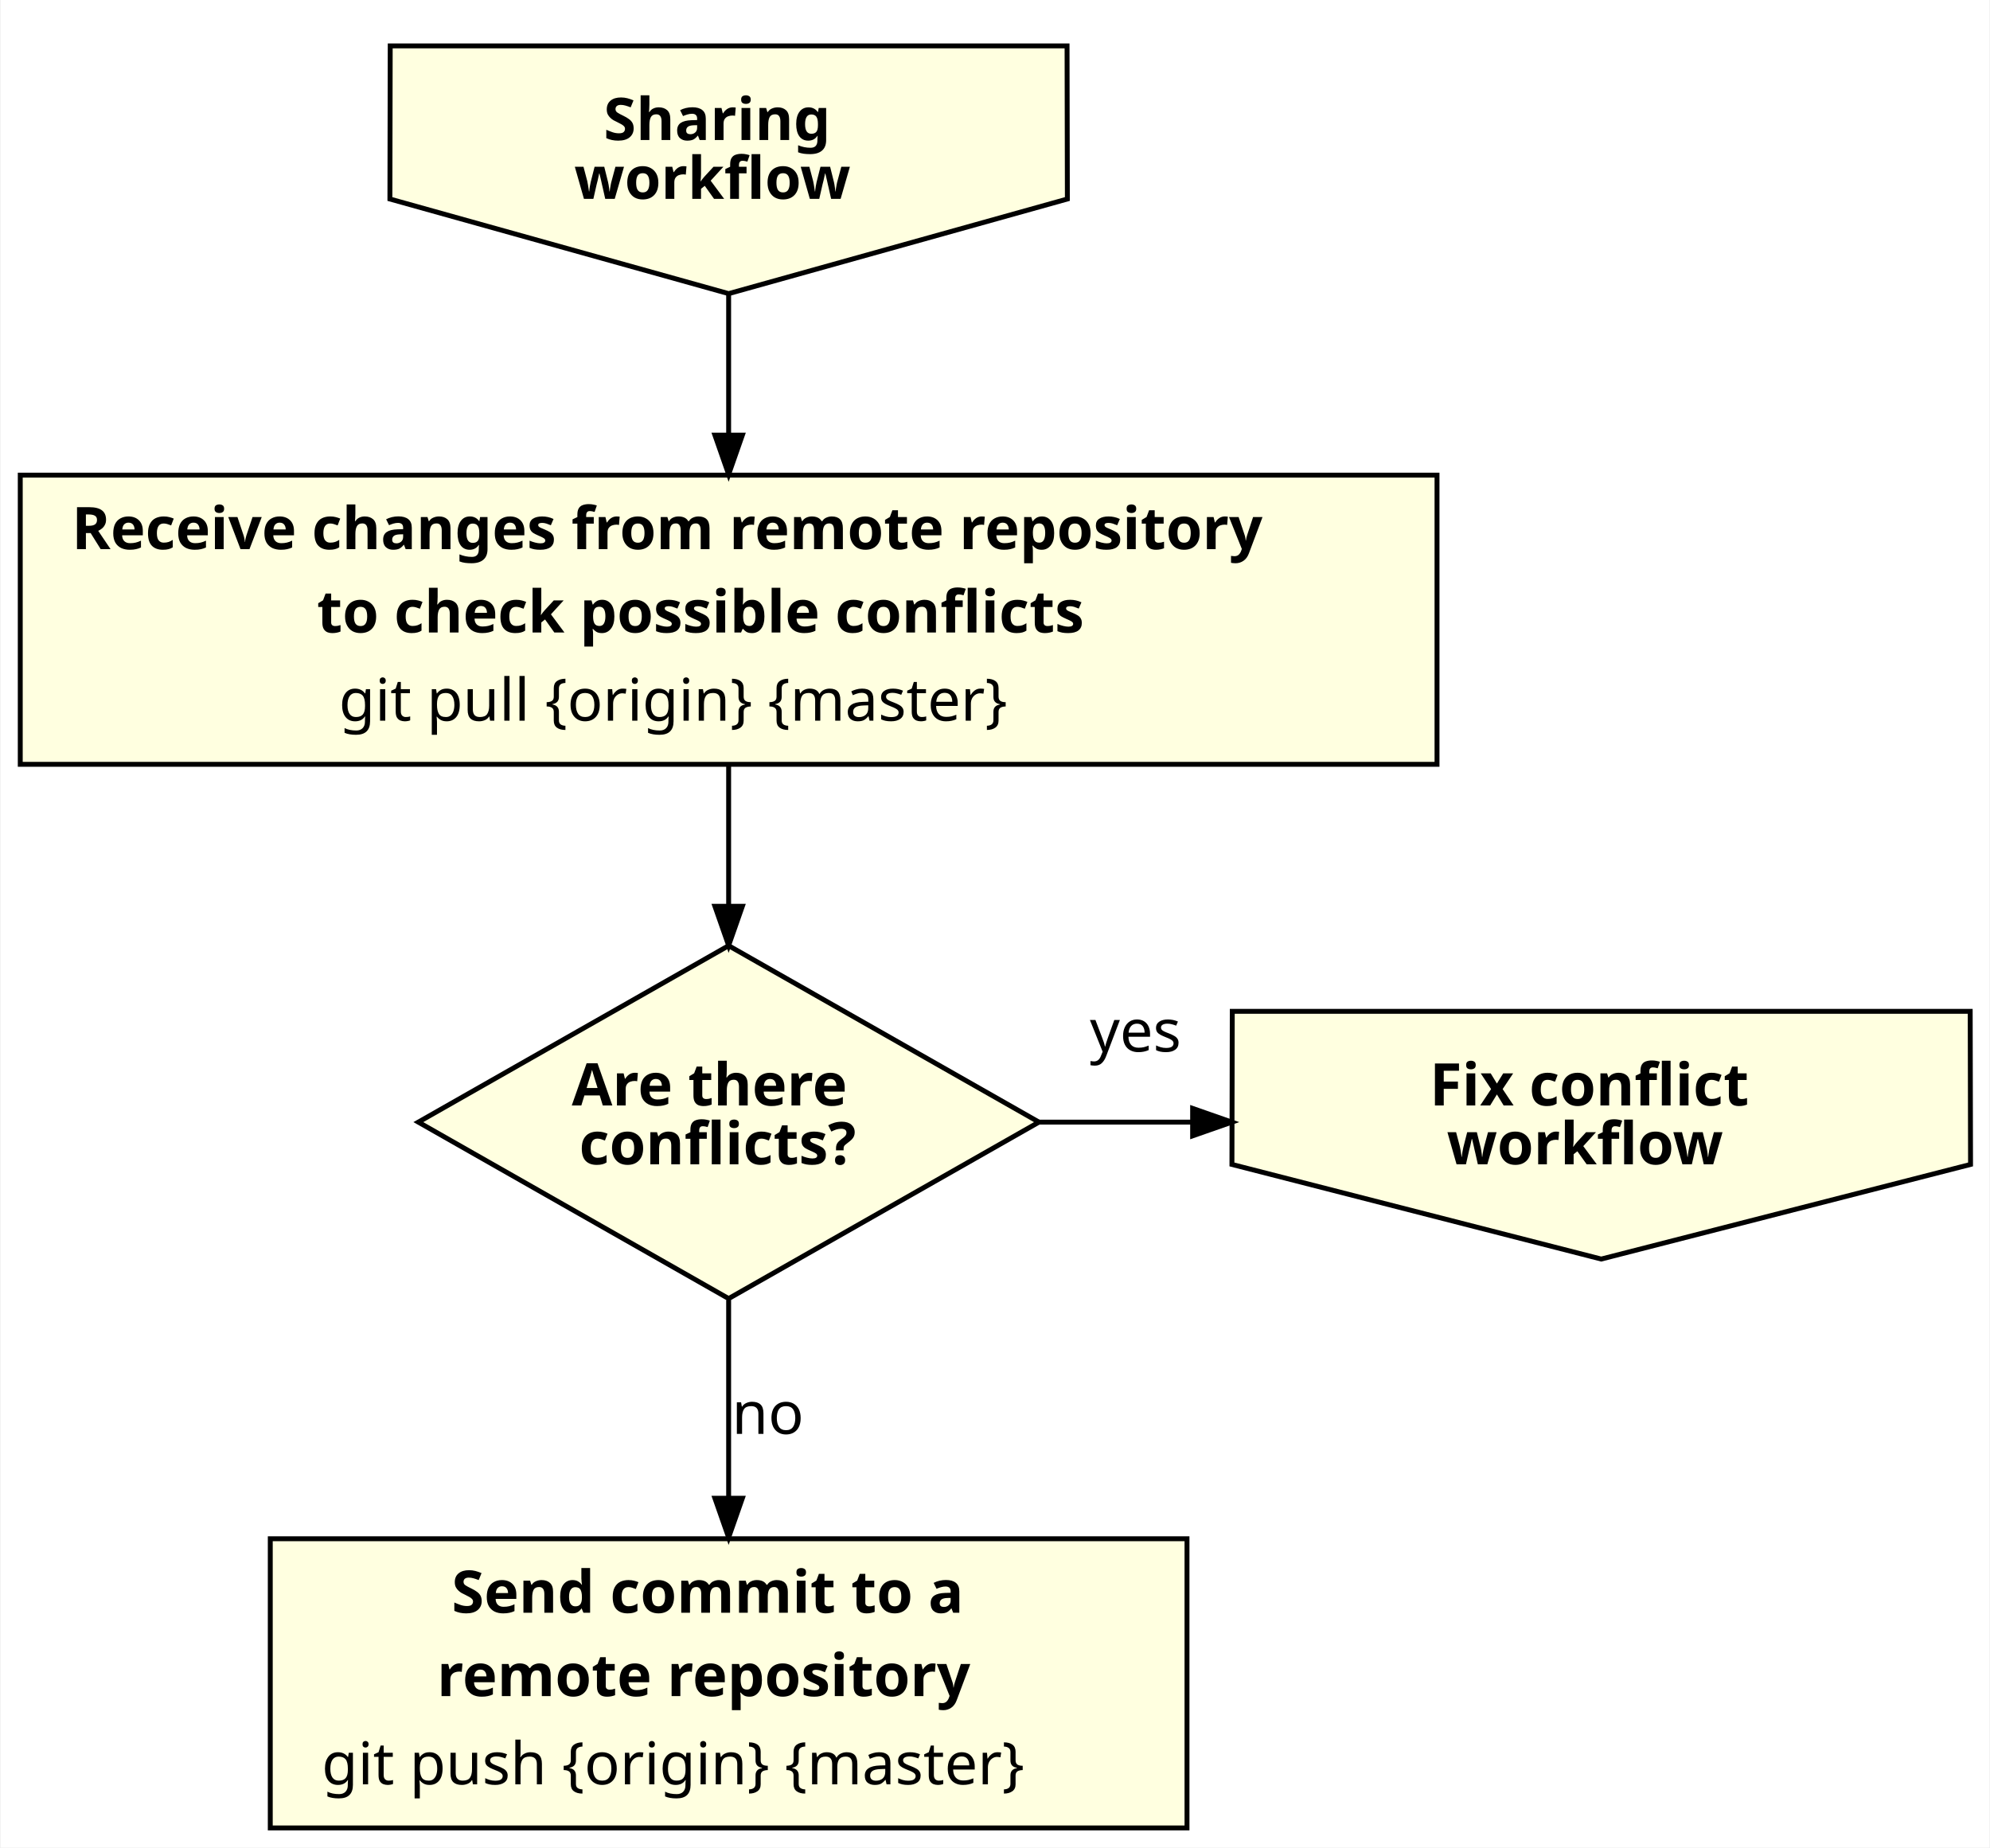
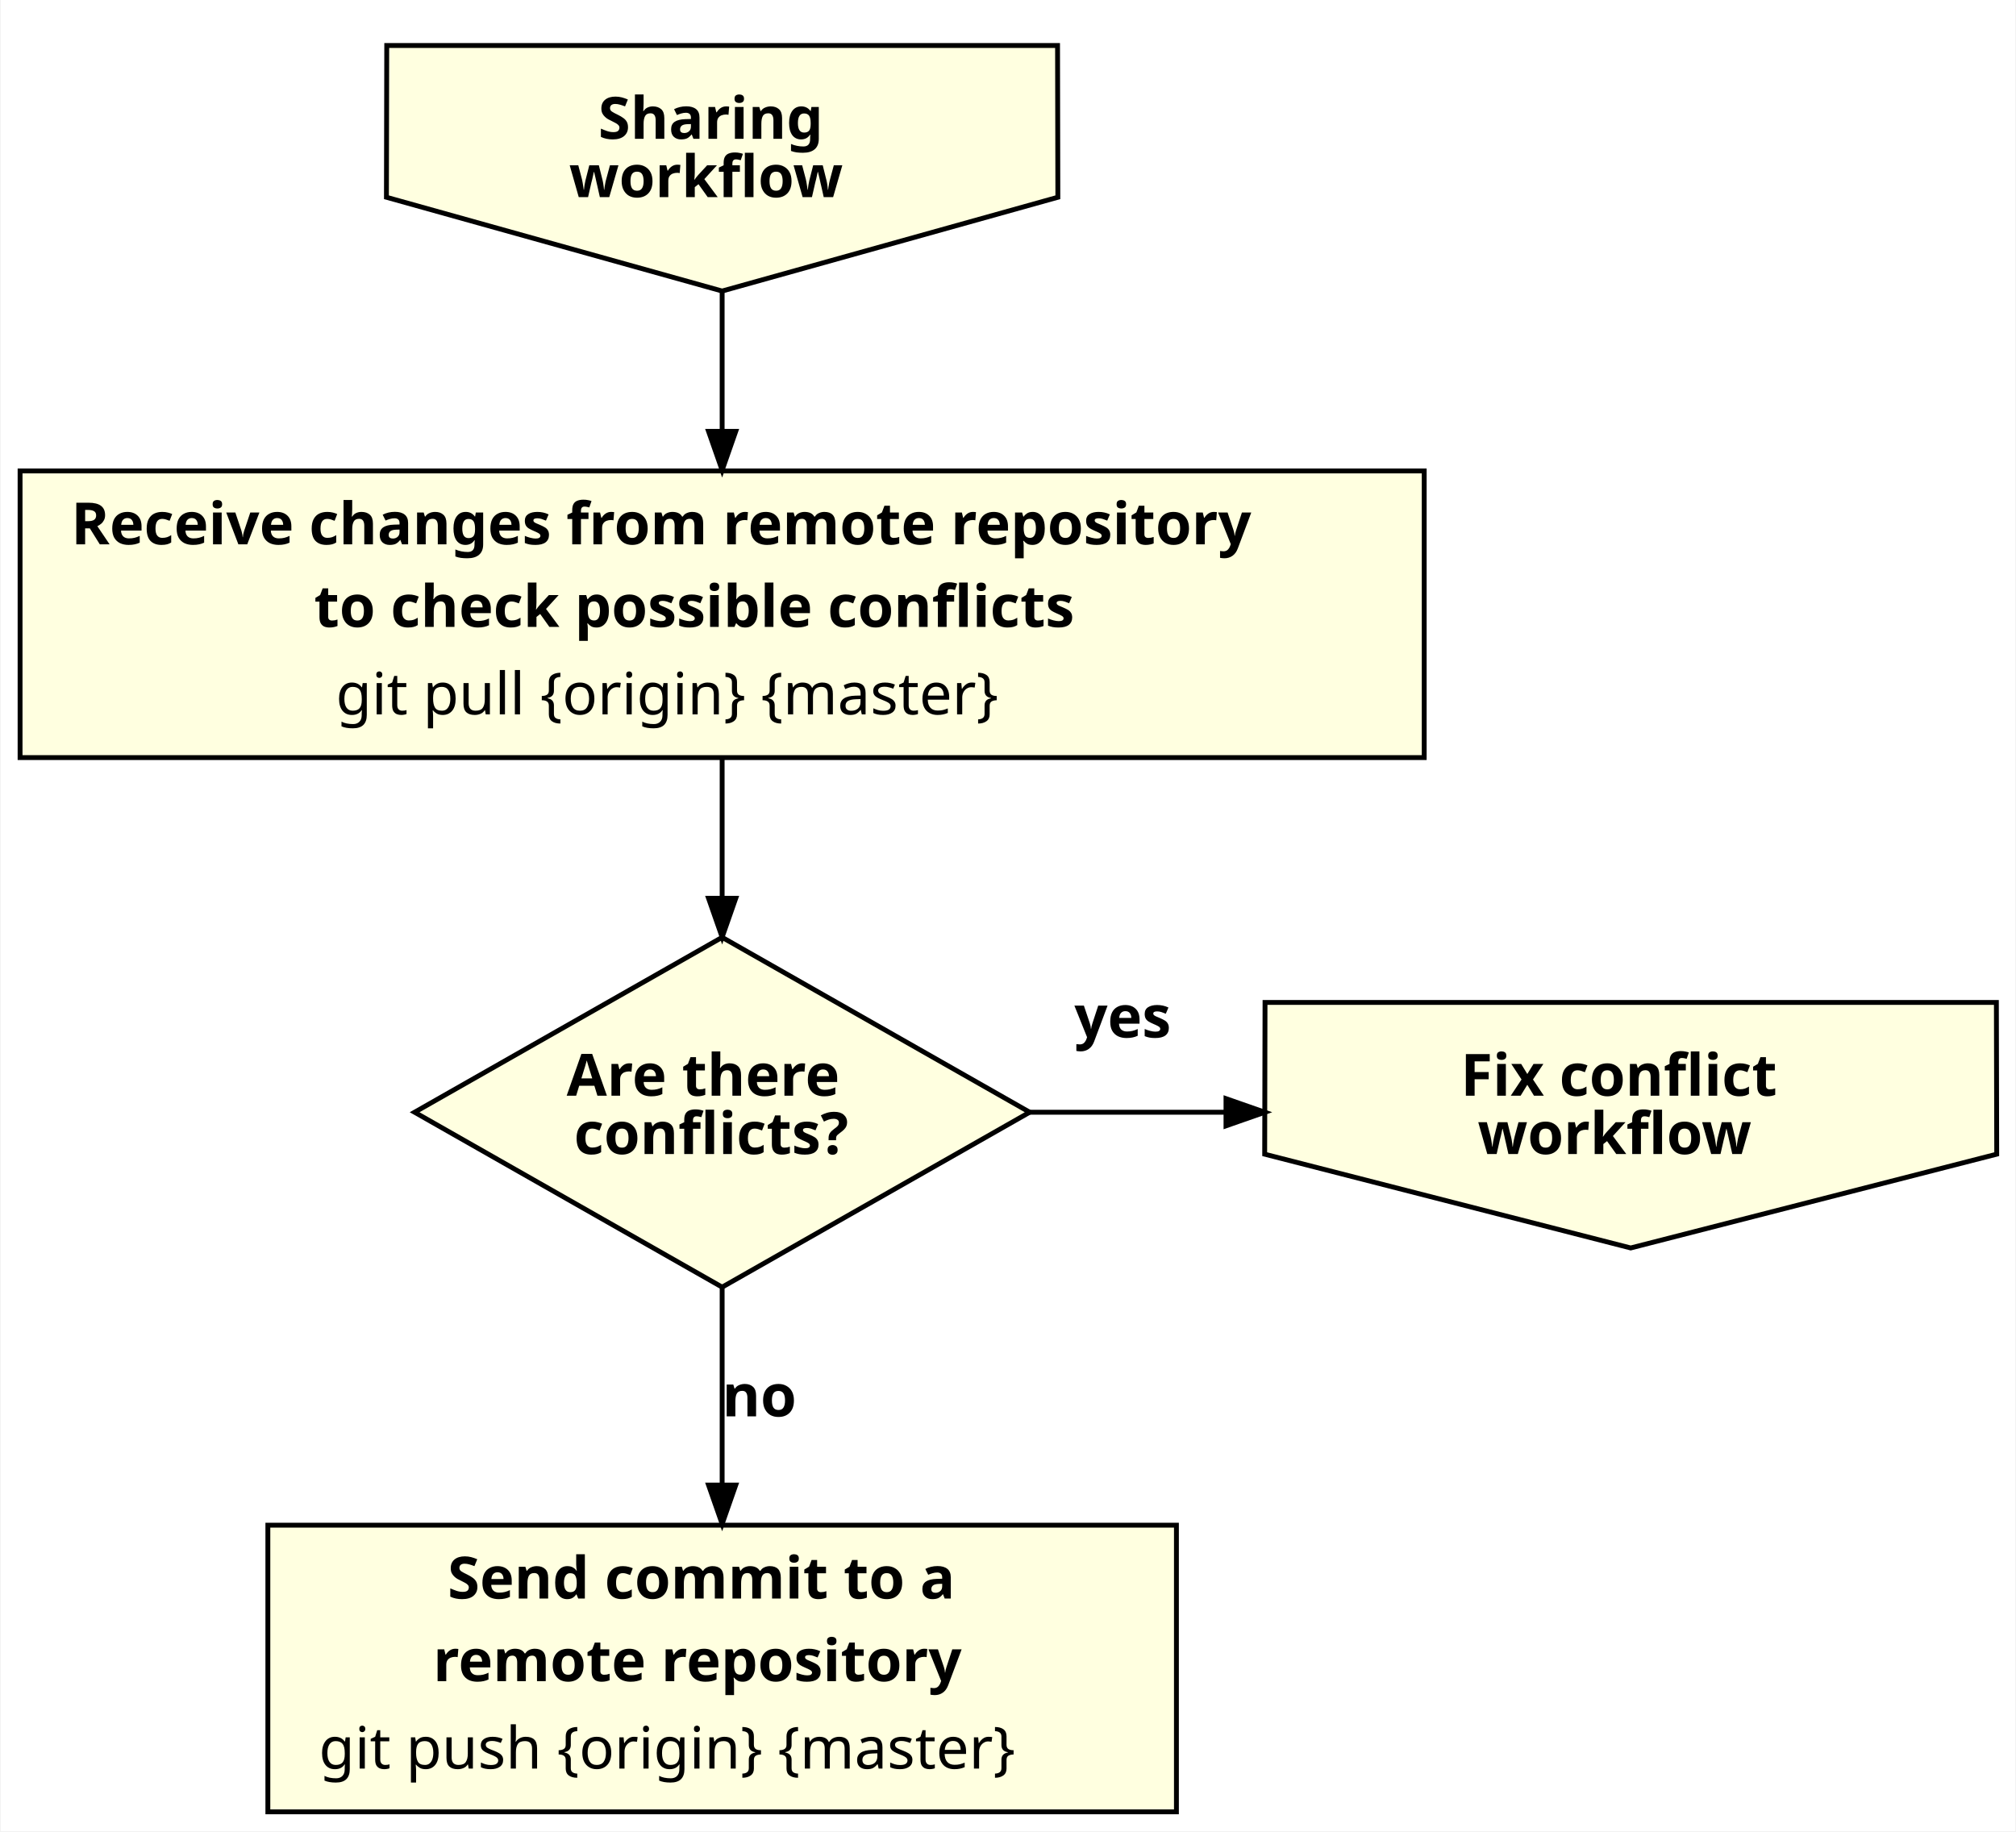
- <svg xmlns="http://www.w3.org/2000/svg" width="406pt" height="377pt" viewBox="0.00 0.00 405.67 376.94">
+ <svg xmlns="http://www.w3.org/2000/svg" width="415pt" height="377pt" viewBox="0.00 0.00 414.67 376.94">
  <g id="graph0" class="graph" transform="scale(1 1) rotate(0) translate(4 372.938)">
-     <polygon fill="white" stroke="none" points="-4,4 -4,-372.938 401.667,-372.938 401.667,4 -4,4" />
+     <polygon fill="white" stroke="none" points="-4,4 -4,-372.938 410.667,-372.938 410.667,4 -4,4" />
    <g id="node1" class="node">
      <polygon fill="lightyellow" stroke="black" points="75.403,-332.336 144.5,-313.031 213.597,-332.336 213.533,-363.571 75.467,-363.571 75.403,-332.336" />
      <text text-anchor="start" x="119" y="-344.369" font-family="Verdana" font-weight="bold" font-size="12.00">Sharing</text>
      <text text-anchor="start" x="113" y="-332.369" font-family="Verdana" font-weight="bold" font-size="12.00">workflow</text>
    </g>
    <g id="node4" class="node">
      <polygon fill="lightyellow" stroke="black" points="289,-276 0,-276 0,-217 289,-217 289,-276" />
      <text text-anchor="start" x="10.5" y="-260.9" font-family="Verdana" font-weight="bold" font-size="12.00">Receive changes from remote repository</text>
      <text text-anchor="start" x="60.5" y="-243.9" font-family="Verdana" font-weight="bold" font-size="12.00">to check possible conflicts</text>
      <text text-anchor="start" x="65" y="-225.9" font-family="Verdana" font-size="12.00">git pull {origin} {master}</text>
    </g>
    <g id="edge1" class="edge">
      <path fill="none" stroke="black" d="M144.5,-312.725C144.5,-303.825 144.5,-293.789 144.5,-284.305" />
      <polygon fill="black" stroke="black" points="147.3,-284.156 144.5,-276.156 141.7,-284.156 147.3,-284.156" />
    </g>
    <g id="node2" class="node">
-       <polygon fill="lightyellow" stroke="black" points="247.166,-135.367 322.5,-116.062 397.834,-135.367 397.764,-166.602 247.236,-166.602 247.166,-135.367" />
-       <text text-anchor="start" x="287.5" y="-147.4" font-family="Verdana" font-weight="bold" font-size="12.00">Fix conflict</text>
-       <text text-anchor="start" x="291" y="-135.4" font-family="Verdana" font-weight="bold" font-size="12.00">workflow</text>
+       <polygon fill="lightyellow" stroke="black" points="256.166,-135.367 331.5,-116.062 406.834,-135.367 406.764,-166.602 256.236,-166.602 256.166,-135.367" />
+       <text text-anchor="start" x="296.5" y="-147.4" font-family="Verdana" font-weight="bold" font-size="12.00">Fix conflict</text>
+       <text text-anchor="start" x="300" y="-135.4" font-family="Verdana" font-weight="bold" font-size="12.00">workflow</text>
    </g>
    <g id="node3" class="node">
      <polygon fill="lightyellow" stroke="black" points="144.5,-180 81.203,-144 144.5,-108 207.797,-144 144.5,-180" />
      <text text-anchor="start" x="112.5" y="-147.4" font-family="Verdana" font-weight="bold" font-size="12.00">Are there</text>
      <text text-anchor="start" x="114" y="-135.4" font-family="Verdana" font-weight="bold" font-size="12.00">conflicts?</text>
    </g>
    <g id="edge4" class="edge">
-       <path fill="none" stroke="black" d="M207.648,-144C207.648,-144 221.107,-144 238.77,-144" />
-       <polygon fill="black" stroke="black" points="239.149,-146.8 247.148,-144 239.148,-141.2 239.149,-146.8" />
-       <text text-anchor="middle" x="227.5" y="-158.4" font-family="Verdana" font-size="12.00">yes</text>
+       <path fill="none" stroke="black" d="M207.648,-144C207.648,-144 225.798,-144 248.146,-144" />
+       <polygon fill="black" stroke="black" points="248.203,-146.8 256.202,-144 248.202,-141.2 248.203,-146.8" />
+       <text text-anchor="start" x="217" y="-159.4" font-family="Verdana" font-weight="bold" font-size="12.00">yes  </text>
    </g>
    <g id="node5" class="node">
      <polygon fill="lightyellow" stroke="black" points="238,-59 51,-59 51,-0 238,-0 238,-59" />
      <text text-anchor="start" x="88" y="-43.9" font-family="Verdana" font-weight="bold" font-size="12.00">Send commit to a</text>
      <text text-anchor="start" x="85" y="-26.9" font-family="Verdana" font-weight="bold" font-size="12.00">remote repository</text>
      <text text-anchor="start" x="61.5" y="-8.9" font-family="Verdana" font-size="12.00">git push {origin} {master}</text>
    </g>
    <g id="edge3" class="edge">
      <path fill="none" stroke="black" d="M144.5,-107.713C144.5,-94.921 144.5,-80.441 144.5,-67.505" />
      <polygon fill="black" stroke="black" points="147.3,-67.26 144.5,-59.261 141.7,-67.26 147.3,-67.26" />
-       <text text-anchor="middle" x="152.5" y="-80.4" font-family="Verdana" font-size="12.00">no</text>
+       <text text-anchor="start" x="144.5" y="-81.4" font-family="Verdana" font-weight="bold" font-size="12.00">   no</text>
    </g>
    <g id="edge2" class="edge">
      <path fill="none" stroke="black" d="M144.5,-216.97C144.5,-207.993 144.5,-197.871 144.5,-188.115" />
      <polygon fill="black" stroke="black" points="147.3,-188.04 144.5,-180.04 141.7,-188.04 147.3,-188.04" />
    </g>
  </g>
</svg>
